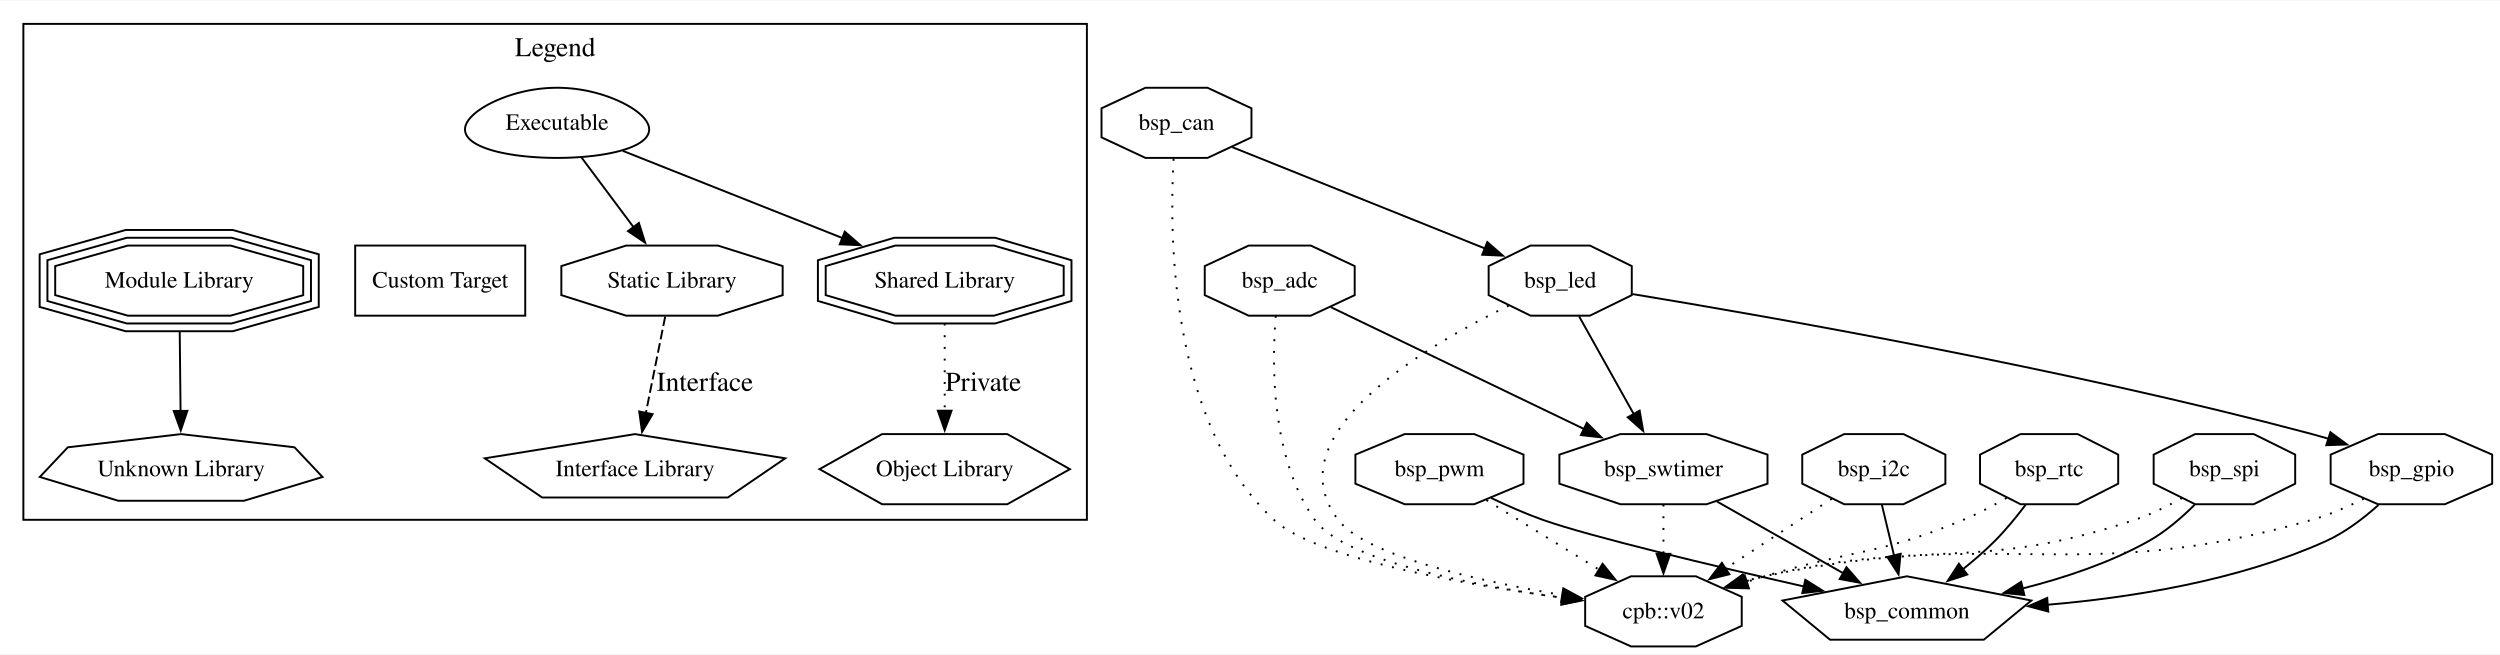
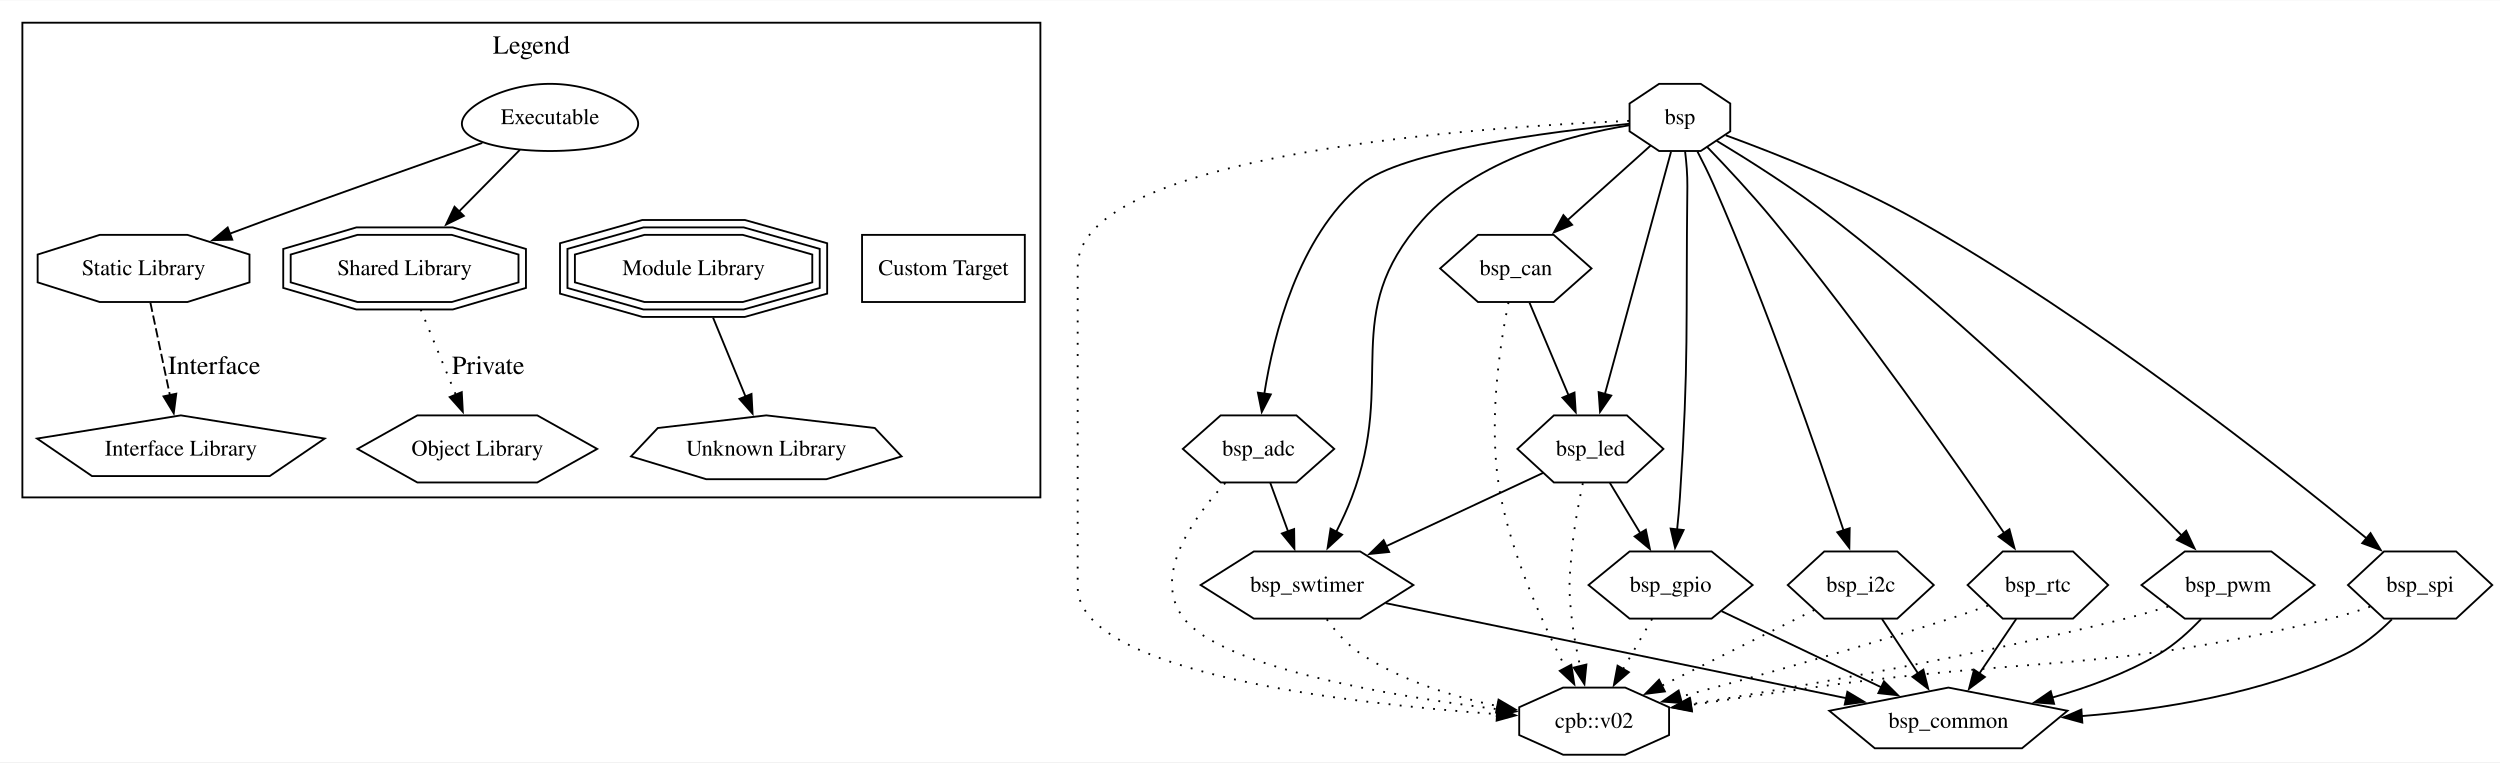
- <svg xmlns="http://www.w3.org/2000/svg" width="1283pt" height="336pt" viewBox="0.00 0.00 1283.48 335.60">
-   <g id="graph0" class="graph" transform="translate(4,331.6) scale(1)" data-name="bsp_lib">
-     <polygon fill="white" stroke="none" points="-4,4 -4,-331.6 1279.48,-331.6 1279.48,4 -4,4" style="" />
+ <svg xmlns="http://www.w3.org/2000/svg" width="1341pt" height="409pt" viewBox="0.00 0.00 1340.85 408.60">
+   <g id="graph0" class="graph" transform="translate(4,404.6) scale(1)" data-name="bsp_lib">
+     <polygon fill="white" stroke="none" points="-4,4 -4,-404.6 1336.85,-404.6 1336.85,4 -4,4" style="" />
    <g id="clust1" class="cluster" data-name="clusterLegend">
-       <polygon fill="none" stroke="black" points="8,-65 8,-319.6 554,-319.6 554,-65 8,-65" style="" />
-       <text text-anchor="middle" x="281" y="-303" font-family="Times,serif" font-size="14.00" style="">Legend</text>
+       <polygon fill="none" stroke="black" points="8,-138 8,-392.6 554,-392.6 554,-138 8,-138" style="" />
+       <text text-anchor="middle" x="281" y="-376" font-family="Times,serif" font-size="14.00" style="">Legend</text>
    </g>
    <g id="node1" class="node" pointer-events="visible" data-name="legendNode0">
-       <polygon fill="none" stroke="black" points="286.37,-250.85 289.27,-250.95 292.14,-251.1 294.96,-251.29 297.73,-251.54 300.44,-251.83 303.07,-252.16 305.62,-252.55 308.07,-252.98 310.42,-253.45 312.66,-253.96 314.78,-254.51 316.76,-255.11 318.62,-255.74 320.34,-256.41 321.91,-257.11 323.33,-257.84 324.61,-258.6 325.73,-259.39 326.7,-260.21 327.51,-261.05 328.17,-261.91 328.67,-262.79 329.02,-263.69 329.22,-264.6 329.28,-265.52 329.19,-266.45 328.96,-267.39 328.59,-268.33 328.1,-269.27 327.48,-270.21 326.75,-271.15 325.9,-272.08 324.94,-273 323.89,-273.91 322.74,-274.81 321.5,-275.69 320.19,-276.55 318.79,-277.39 317.33,-278.21 315.81,-279 314.23,-279.76 312.6,-280.49 310.93,-281.19 309.21,-281.86 307.46,-282.49 305.67,-283.09 303.86,-283.64 302.03,-284.15 300.17,-284.62 298.3,-285.05 296.41,-285.44 294.51,-285.77 292.6,-286.06 290.68,-286.31 288.76,-286.5 286.83,-286.65 284.9,-286.75 282.97,-286.8 281.03,-286.8 279.1,-286.75 277.17,-286.65 275.24,-286.5 273.32,-286.31 271.4,-286.06 269.49,-285.77 267.59,-285.44 265.7,-285.05 263.83,-284.62 261.97,-284.15 260.14,-283.64 258.33,-283.09 256.54,-282.49 254.79,-281.86 253.07,-281.19 251.4,-280.49 249.77,-279.76 248.19,-279 246.67,-278.21 245.21,-277.39 243.81,-276.55 242.5,-275.69 241.26,-274.81 240.11,-273.91 239.06,-273 238.1,-272.08 237.25,-271.15 236.52,-270.21 235.9,-269.27 235.41,-268.33 235.04,-267.39 234.81,-266.45 234.72,-265.52 234.78,-264.6 234.98,-263.69 235.33,-262.79 235.83,-261.91 236.49,-261.05 237.3,-260.21 238.27,-259.39 239.39,-258.6 240.67,-257.84 242.09,-257.11 243.66,-256.41 245.38,-255.74 247.24,-255.11 249.22,-254.51 251.34,-253.96 253.58,-253.45 255.93,-252.98 258.38,-252.55 260.93,-252.16 263.56,-251.83 266.27,-251.54 269.04,-251.29 271.86,-251.1 274.73,-250.95 277.63,-250.85 280.54,-250.8 283.46,-250.8 286.37,-250.85" style="" />
-       <text text-anchor="middle" x="282" y="-265.2" font-family="Times,serif" font-size="12.00" style="">Executable</text>
+       <polygon fill="none" stroke="black" points="295.37,-323.85 298.27,-323.95 301.14,-324.1 303.96,-324.29 306.73,-324.54 309.44,-324.83 312.07,-325.16 314.62,-325.55 317.07,-325.98 319.42,-326.45 321.66,-326.96 323.78,-327.51 325.76,-328.11 327.62,-328.74 329.34,-329.41 330.91,-330.11 332.33,-330.84 333.61,-331.6 334.73,-332.39 335.7,-333.21 336.51,-334.05 337.17,-334.91 337.67,-335.79 338.02,-336.69 338.22,-337.6 338.28,-338.52 338.19,-339.45 337.96,-340.39 337.59,-341.33 337.1,-342.27 336.48,-343.21 335.75,-344.15 334.9,-345.08 333.94,-346 332.89,-346.91 331.74,-347.81 330.5,-348.69 329.19,-349.55 327.79,-350.39 326.33,-351.21 324.81,-352 323.23,-352.76 321.6,-353.49 319.93,-354.19 318.21,-354.86 316.46,-355.49 314.67,-356.09 312.86,-356.64 311.03,-357.15 309.17,-357.62 307.3,-358.05 305.41,-358.44 303.51,-358.77 301.6,-359.06 299.68,-359.31 297.76,-359.5 295.83,-359.65 293.9,-359.75 291.97,-359.8 290.03,-359.8 288.1,-359.75 286.17,-359.65 284.24,-359.5 282.32,-359.31 280.4,-359.06 278.49,-358.77 276.59,-358.44 274.7,-358.05 272.83,-357.62 270.97,-357.15 269.14,-356.64 267.33,-356.09 265.54,-355.49 263.79,-354.86 262.07,-354.19 260.4,-353.49 258.77,-352.76 257.19,-352 255.67,-351.21 254.21,-350.39 252.81,-349.55 251.5,-348.69 250.26,-347.81 249.11,-346.91 248.06,-346 247.1,-345.08 246.25,-344.15 245.52,-343.21 244.9,-342.27 244.41,-341.33 244.04,-340.39 243.81,-339.45 243.72,-338.52 243.78,-337.6 243.98,-336.69 244.33,-335.79 244.83,-334.91 245.49,-334.05 246.3,-333.21 247.27,-332.39 248.39,-331.6 249.67,-330.84 251.09,-330.11 252.66,-329.41 254.38,-328.74 256.24,-328.11 258.22,-327.51 260.34,-326.96 262.58,-326.45 264.93,-325.98 267.38,-325.55 269.93,-325.16 272.56,-324.83 275.27,-324.54 278.04,-324.29 280.86,-324.1 283.73,-323.95 286.63,-323.85 289.54,-323.8 292.46,-323.8 295.37,-323.85" style="" />
+       <text text-anchor="middle" x="291" y="-338.2" font-family="Times,serif" font-size="12.00" style="">Executable</text>
    </g>
    <g id="node2" class="node" pointer-events="visible" data-name="legendNode1">
-       <polygon fill="none" stroke="black" points="397.81,-180.34 397.81,-195.26 364.53,-205.8 317.47,-205.8 284.19,-195.26 284.19,-180.34 317.47,-169.8 364.53,-169.8 397.81,-180.34" style="" />
-       <text text-anchor="middle" x="341" y="-184.2" font-family="Times,serif" font-size="12.00" style="">Static Library</text>
+       <polygon fill="none" stroke="black" points="129.81,-253.34 129.81,-268.26 96.53,-278.8 49.47,-278.8 16.19,-268.26 16.19,-253.34 49.47,-242.8 96.53,-242.8 129.81,-253.34" style="" />
+       <text text-anchor="middle" x="73" y="-257.2" font-family="Times,serif" font-size="12.00" style="">Static Library</text>
    </g>
    <g id="edge1" class="edge" data-name="legendNode0-&gt;legendNode1">
-       <path fill="none" stroke="black" d="M294.51,-251.05C302.31,-240.61 312.5,-226.96 321.35,-215.1" style="" />
-       <polygon fill="black" stroke="black" points="324.01,-217.4 327.19,-207.29 318.4,-213.21 324.01,-217.4" style="" />
+       <path fill="none" stroke="black" d="M254.68,-328.14C223.84,-317.32 178.44,-301.27 139,-286.8 132.51,-284.42 125.67,-281.87 118.96,-279.35" style="" />
+       <polygon fill="black" stroke="black" points="120.58,-276.22 109.99,-275.96 118.11,-282.77 120.58,-276.22" style="" />
    </g>
    <g id="node3" class="node" pointer-events="visible" data-name="legendNode2">
-       <polygon fill="none" stroke="black" points="542.09,-180.34 542.09,-195.26 506.3,-205.8 455.7,-205.8 419.91,-195.26 419.91,-180.34 455.7,-169.8 506.3,-169.8 542.09,-180.34" style="" />
-       <polygon fill="none" stroke="black" points="546.09,-177.35 546.09,-198.25 506.88,-209.8 455.12,-209.8 415.91,-198.25 415.91,-177.35 455.12,-165.8 506.88,-165.8 546.09,-177.35" style="" />
-       <text text-anchor="middle" x="481" y="-184.2" font-family="Times,serif" font-size="12.00" style="">Shared Library</text>
+       <polygon fill="none" stroke="black" points="274.09,-253.34 274.09,-268.26 238.3,-278.8 187.7,-278.8 151.91,-268.26 151.91,-253.34 187.7,-242.8 238.3,-242.8 274.09,-253.34" style="" />
+       <polygon fill="none" stroke="black" points="278.09,-250.35 278.09,-271.25 238.88,-282.8 187.12,-282.8 147.91,-271.25 147.91,-250.35 187.12,-238.8 238.88,-238.8 278.09,-250.35" style="" />
+       <text text-anchor="middle" x="213" y="-257.2" font-family="Times,serif" font-size="12.00" style="">Shared Library</text>
    </g>
    <g id="edge2" class="edge" data-name="legendNode0-&gt;legendNode2">
-       <path fill="none" stroke="black" d="M315.76,-254.4C346.74,-242.1 393.12,-223.69 428.87,-209.5" style="" />
-       <polygon fill="black" stroke="black" points="429.7,-212.93 437.71,-205.99 427.12,-206.42 429.7,-212.93" style="" />
+       <path fill="none" stroke="black" d="M274.84,-324.43C265.36,-314.83 253.1,-302.41 242,-291.17" style="" />
+       <polygon fill="black" stroke="black" points="244.76,-288.98 235.24,-284.33 239.78,-293.9 244.76,-288.98" style="" />
    </g>
    <g id="node4" class="node" pointer-events="visible" data-name="legendNode3">
-       <polygon fill="none" stroke="black" points="151.66,-180.34 151.66,-195.26 114.37,-205.8 61.63,-205.8 24.34,-195.26 24.34,-180.34 61.63,-169.8 114.37,-169.8 151.66,-180.34" style="" />
-       <polygon fill="none" stroke="black" points="155.65,-177.32 155.65,-198.28 114.92,-209.8 61.08,-209.8 20.35,-198.28 20.35,-177.32 61.08,-165.8 114.92,-165.8 155.65,-177.32" style="" />
-       <polygon fill="none" stroke="black" points="159.64,-174.29 159.64,-201.31 115.47,-213.8 60.53,-213.8 16.36,-201.31 16.36,-174.29 60.53,-161.8 115.47,-161.8 159.64,-174.29" style="" />
-       <text text-anchor="middle" x="88" y="-184.2" font-family="Times,serif" font-size="12.00" style="">Module Library</text>
+       <polygon fill="none" stroke="black" points="431.66,-253.34 431.66,-268.26 394.37,-278.8 341.63,-278.8 304.34,-268.26 304.34,-253.34 341.63,-242.8 394.37,-242.8 431.66,-253.34" style="" />
+       <polygon fill="none" stroke="black" points="435.65,-250.32 435.65,-271.28 394.92,-282.8 341.08,-282.8 300.35,-271.28 300.35,-250.32 341.08,-238.8 394.92,-238.8 435.65,-250.32" style="" />
+       <polygon fill="none" stroke="black" points="439.64,-247.29 439.64,-274.31 395.47,-286.8 340.53,-286.8 296.36,-274.31 296.36,-247.29 340.53,-234.8 395.47,-234.8 439.64,-247.29" style="" />
+       <text text-anchor="middle" x="368" y="-257.2" font-family="Times,serif" font-size="12.00" style="">Module Library</text>
    </g>
    <g id="node8" class="node" pointer-events="visible" data-name="legendNode7">
-       <polygon fill="none" stroke="black" points="265.65,-205.8 178.35,-205.8 178.35,-169.8 265.65,-169.8 265.65,-205.8" style="" />
-       <text text-anchor="middle" x="222" y="-184.2" font-family="Times,serif" font-size="12.00" style="">Custom Target</text>
+       <polygon fill="none" stroke="black" points="545.65,-278.8 458.35,-278.8 458.35,-242.8 545.65,-242.8 545.65,-278.8" style="" />
+       <text text-anchor="middle" x="502" y="-257.2" font-family="Times,serif" font-size="12.00" style="">Custom Target</text>
    </g>
    <g id="node5" class="node" pointer-events="visible" data-name="legendNode4">
-       <polygon fill="none" stroke="black" points="399.12,-96.56 322,-109 244.88,-96.56 274.34,-76.44 369.66,-76.44 399.12,-96.56" style="" />
-       <text text-anchor="middle" x="322" y="-87.4" font-family="Times,serif" font-size="12.00" style="">Interface Library</text>
+       <polygon fill="none" stroke="black" points="170.12,-169.56 93,-182 15.88,-169.56 45.34,-149.44 140.66,-149.44 170.12,-169.56" style="" />
+       <text text-anchor="middle" x="93" y="-160.4" font-family="Times,serif" font-size="12.00" style="">Interface Library</text>
    </g>
    <g id="edge4" class="edge" data-name="legendNode1-&gt;legendNode4">
-       <path fill="none" stroke="black" stroke-dasharray="5,2" d="M337.52,-169.41C334.72,-155.48 330.75,-135.66 327.52,-119.57" style="" />
-       <polygon fill="black" stroke="black" points="331.03,-119.24 325.63,-110.13 324.17,-120.62 331.03,-119.24" style="" />
-       <text text-anchor="middle" x="357.87" y="-131.2" font-family="Times,serif" font-size="14.00" style="">Interface</text>
+       <path fill="none" stroke="black" stroke-dasharray="5,2" d="M76.67,-242.41C79.61,-228.48 83.79,-208.66 87.18,-192.57" style="" />
+       <polygon fill="black" stroke="black" points="90.54,-193.63 89.18,-183.12 83.69,-192.18 90.54,-193.63" style="" />
+       <text text-anchor="middle" x="110.87" y="-204.2" font-family="Times,serif" font-size="14.00" style="">Interface</text>
    </g>
    <g id="node6" class="node" pointer-events="visible" data-name="legendNode5">
-       <polygon fill="none" stroke="black" points="545.28,-91 513.14,-109 448.86,-109 416.72,-91 448.86,-73 513.14,-73 545.28,-91" style="" />
-       <text text-anchor="middle" x="481" y="-87.4" font-family="Times,serif" font-size="12.00" style="">Object Library</text>
+       <polygon fill="none" stroke="black" points="316.28,-164 284.14,-182 219.86,-182 187.72,-164 219.86,-146 284.14,-146 316.28,-164" style="" />
+       <text text-anchor="middle" x="252" y="-160.4" font-family="Times,serif" font-size="12.00" style="">Object Library</text>
    </g>
    <g id="edge5" class="edge" data-name="legendNode2-&gt;legendNode5">
-       <path fill="none" stroke="black" stroke-dasharray="1,5" d="M481,-165.76C481,-152.55 481,-135.33 481,-120.86" style="" />
-       <polygon fill="black" stroke="black" points="484.5,-121 481,-111 477.5,-121 484.5,-121" style="" />
-       <text text-anchor="middle" x="500.83" y="-131.2" font-family="Times,serif" font-size="14.00" style="">Private</text>
+       <path fill="none" stroke="black" stroke-dasharray="1,5" d="M221.66,-238.76C227.2,-225.29 234.46,-207.64 240.48,-192.99" style="" />
+       <polygon fill="black" stroke="black" points="243.66,-194.47 244.23,-183.89 237.19,-191.8 243.66,-194.47" style="" />
+       <text text-anchor="middle" x="257.83" y="-204.2" font-family="Times,serif" font-size="14.00" style="">Private</text>
    </g>
    <g id="node7" class="node" pointer-events="visible" data-name="legendNode6">
-       <polygon fill="none" stroke="black" points="161.56,-86.99 147.19,-102.22 89,-109 30.81,-102.22 16.44,-86.99 56.71,-74.78 121.29,-74.78 161.56,-86.99" style="" />
-       <text text-anchor="middle" x="89" y="-87.4" font-family="Times,serif" font-size="12.00" style="">Unknown Library</text>
+       <polygon fill="none" stroke="black" points="479.56,-159.99 465.19,-175.22 407,-182 348.81,-175.22 334.44,-159.99 374.71,-147.78 439.29,-147.78 479.56,-159.99" style="" />
+       <text text-anchor="middle" x="407" y="-160.4" font-family="Times,serif" font-size="12.00" style="">Unknown Library</text>
    </g>
    <g id="edge6" class="edge" data-name="legendNode3-&gt;legendNode6">
-       <path fill="none" stroke="black" d="M88.27,-161.4C88.4,-148.8 88.56,-133.54 88.7,-120.54" style="" />
-       <polygon fill="black" stroke="black" points="92.19,-120.93 88.8,-110.89 85.2,-120.85 92.19,-120.93" style="" />
+       <path fill="none" stroke="black" d="M378.45,-234.4C383.85,-221.28 390.43,-205.29 395.91,-191.96" style="" />
+       <polygon fill="black" stroke="black" points="399.06,-193.49 399.63,-182.91 392.59,-190.83 399.06,-193.49" style="" />
    </g>
    <g id="node9" class="node" pointer-events="visible" data-name="node0">
-       <polygon fill="none" stroke="black" points="691.49,-180.34 691.49,-195.26 668.94,-205.8 637.06,-205.8 614.51,-195.26 614.51,-180.34 637.06,-169.8 668.94,-169.8 691.49,-180.34" style="" />
-       <text text-anchor="middle" x="653" y="-184.2" font-family="Times,serif" font-size="12.00" style="">bsp_adc</text>
+       <polygon fill="none" stroke="black" points="924,-334.34 924,-349.26 908.18,-359.8 885.82,-359.8 870,-349.26 870,-334.34 885.82,-323.8 908.18,-323.8 924,-334.34" style="" />
+       <text text-anchor="middle" x="897" y="-338.2" font-family="Times,serif" font-size="12.00" style="">bsp</text>
    </g>
    <g id="node10" class="node" pointer-events="visible" data-name="node1">
-       <polygon fill="none" stroke="black" points="903.42,-83.54 903.42,-98.46 872.13,-109 827.87,-109 796.58,-98.46 796.58,-83.54 827.87,-73 872.13,-73 903.42,-83.54" style="" />
-       <text text-anchor="middle" x="850" y="-87.4" font-family="Times,serif" font-size="12.00" style="">bsp_swtimer</text>
-     </g>
-     <g id="edge10" class="edge" data-name="node0-&gt;node1">
-       <path fill="none" stroke="black" d="M679.16,-174.21C712.5,-158.17 770.48,-130.27 809.54,-111.47" style="" />
-       <polygon fill="black" stroke="black" points="810.67,-114.81 818.16,-107.32 807.63,-108.5 810.67,-114.81" style="" />
+       <polygon fill="none" stroke="black" points="711.6,-164 691.3,-182 650.7,-182 630.4,-164 650.7,-146 691.3,-146 711.6,-164" style="" />
+       <text text-anchor="middle" x="671" y="-160.4" font-family="Times,serif" font-size="12.00" style="">bsp_adc</text>
+     </g>
+     <g id="edge12" class="edge" data-name="node0-&gt;node1">
+       <path fill="none" stroke="black" d="M869.78,-338.38C827.19,-334.1 747.44,-323.86 726,-305.8 692.37,-277.46 679.2,-225.88 674.11,-193.64" style="" />
+       <polygon fill="black" stroke="black" points="677.59,-193.24 672.74,-183.82 670.66,-194.2 677.59,-193.24" style="" />
+     </g>
+     <g id="node11" class="node" pointer-events="visible" data-name="node2">
+       <polygon fill="none" stroke="black" points="754.06,-91 725.53,-109 668.47,-109 639.94,-91 668.47,-73 725.53,-73 754.06,-91" style="" />
+       <text text-anchor="middle" x="697" y="-87.4" font-family="Times,serif" font-size="12.00" style="">bsp_swtimer</text>
+     </g>
+     <g id="edge35" class="edge" data-name="node0-&gt;node2">
+       <path fill="none" stroke="black" d="M869.72,-337.57C838.41,-332.4 787.71,-319.28 759,-286.8 713.79,-235.66 745.39,-201.75 721,-138 718.67,-131.9 715.73,-125.57 712.72,-119.62" style="" />
+       <polygon fill="black" stroke="black" points="715.82,-118 708.04,-110.81 709.64,-121.28 715.82,-118" style="" />
+     </g>
+     <g id="node13" class="node" pointer-events="visible" data-name="node4">
+       <polygon fill="none" stroke="black" points="891.19,-10.54 891.19,-25.46 867.65,-36 834.35,-36 810.81,-25.46 810.81,-10.54 834.35,0 867.65,0 891.19,-10.54" style="" />
+       <text text-anchor="middle" x="851" y="-14.4" font-family="Times,serif" font-size="12.00" style="">cpb::v02</text>
+     </g>
+     <g id="edge36" class="edge" data-name="node0-&gt;node4">
+       <path fill="none" stroke="black" stroke-dasharray="1,5" d="M869.74,-339.95C791.87,-336.78 574,-322.49 574,-261.8 574,-261.8 574,-261.8 574,-90 574,-44.04 718.88,-27.42 799.09,-21.74" style="" />
+       <polygon fill="black" stroke="black" points="799.17,-25.25 808.92,-21.09 798.7,-18.26 799.17,-25.25" style="" />
+     </g>
+     <g id="node14" class="node" pointer-events="visible" data-name="node5">
+       <polygon fill="none" stroke="black" points="849.6,-260.8 829.3,-278.8 788.7,-278.8 768.4,-260.8 788.7,-242.8 829.3,-242.8 849.6,-260.8" style="" />
+       <text text-anchor="middle" x="809" y="-257.2" font-family="Times,serif" font-size="12.00" style="">bsp_can</text>
+     </g>
+     <g id="edge20" class="edge" data-name="node0-&gt;node5">
+       <path fill="none" stroke="black" d="M881.27,-326.68C868.87,-315.55 851.28,-299.75 836.56,-286.54" style="" />
+       <polygon fill="black" stroke="black" points="839.19,-284.2 829.41,-280.12 834.51,-289.41 839.19,-284.2" style="" />
+     </g>
+     <g id="node15" class="node" pointer-events="visible" data-name="node6">
+       <polygon fill="none" stroke="black" points="888.16,-164 868.58,-182 829.42,-182 809.84,-164 829.42,-146 868.58,-146 888.16,-164" style="" />
+       <text text-anchor="middle" x="849" y="-160.4" font-family="Times,serif" font-size="12.00" style="">bsp_led</text>
+     </g>
+     <g id="edge25" class="edge" data-name="node0-&gt;node6">
+       <path fill="none" stroke="black" d="M892.22,-323.3C883.92,-292.89 866.76,-230.05 856.74,-193.35" style="" />
+       <polygon fill="black" stroke="black" points="860.17,-192.61 854.16,-183.89 853.41,-194.46 860.17,-192.61" style="" />
+     </g>
+     <g id="node16" class="node" pointer-events="visible" data-name="node7">
+       <polygon fill="none" stroke="black" points="936.01,-91 914,-109 870,-109 847.99,-91 870,-73 914,-73 936.01,-91" style="" />
+       <text text-anchor="middle" x="892" y="-87.4" font-family="Times,serif" font-size="12.00" style="">bsp_gpio</text>
+     </g>
+     <g id="edge21" class="edge" data-name="node0-&gt;node7">
+       <path fill="none" stroke="black" d="M899.77,-323.63C900.51,-317.68 901.07,-310.96 901,-304.8 900.11,-230.65 901.9,-211.99 897,-138 896.63,-132.38 896.09,-126.4 895.49,-120.66" style="" />
+       <polygon fill="black" stroke="black" points="899,-120.5 894.41,-110.95 892.04,-121.27 899,-120.5" style="" />
+     </g>
+     <g id="node17" class="node" pointer-events="visible" data-name="node8">
+       <polygon fill="none" stroke="black" points="1033.16,-91 1013.58,-109 974.42,-109 954.84,-91 974.42,-73 1013.58,-73 1033.16,-91" style="" />
+       <text text-anchor="middle" x="994" y="-87.4" font-family="Times,serif" font-size="12.00" style="">bsp_i2c</text>
+     </g>
+     <g id="edge24" class="edge" data-name="node0-&gt;node8">
+       <path fill="none" stroke="black" d="M906.39,-323.55C909.3,-317.96 912.41,-311.68 915,-305.8 943.63,-240.72 970.99,-161.67 984.76,-120.32" style="" />
+       <polygon fill="black" stroke="black" points="988.06,-121.49 987.87,-110.9 981.41,-119.3 988.06,-121.49" style="" />
+     </g>
+     <g id="node18" class="node" pointer-events="visible" data-name="node9">
+       <polygon fill="none" stroke="black" points="1237.44,-91 1214.22,-109 1167.78,-109 1144.56,-91 1167.78,-73 1214.22,-73 1237.44,-91" style="" />
+       <text text-anchor="middle" x="1191" y="-87.4" font-family="Times,serif" font-size="12.00" style="">bsp_pwm</text>
+     </g>
+     <g id="edge28" class="edge" data-name="node0-&gt;node9">
+       <path fill="none" stroke="black" d="M916.75,-329.25C933.98,-318.87 959.38,-302.84 980,-286.8 1051.52,-231.16 1127.84,-156.33 1166.1,-117.61" style="" />
+       <polygon fill="black" stroke="black" points="1168.53,-120.13 1173.05,-110.55 1163.54,-115.22 1168.53,-120.13" style="" />
+     </g>
+     <g id="node19" class="node" pointer-events="visible" data-name="node10">
+       <polygon fill="none" stroke="black" points="1126.71,-91 1107.85,-109 1070.15,-109 1051.29,-91 1070.15,-73 1107.85,-73 1126.71,-91" style="" />
+       <text text-anchor="middle" x="1089" y="-87.4" font-family="Times,serif" font-size="12.00" style="">bsp_rtc</text>
+     </g>
+     <g id="edge31" class="edge" data-name="node0-&gt;node10">
+       <path fill="none" stroke="black" d="M911.49,-326.09C921.75,-315.47 935.64,-300.61 947,-286.8 994.47,-229.1 1044.8,-157.13 1070.91,-118.86" style="" />
+       <polygon fill="black" stroke="black" points="1073.73,-120.93 1076.46,-110.69 1067.94,-117 1073.73,-120.93" style="" />
+     </g>
+     <g id="node20" class="node" pointer-events="visible" data-name="node11">
+       <polygon fill="none" stroke="black" points="1332.7,-91 1313.35,-109 1274.65,-109 1255.3,-91 1274.65,-73 1313.35,-73 1332.7,-91" style="" />
+       <text text-anchor="middle" x="1294" y="-87.4" font-family="Times,serif" font-size="12.00" style="">bsp_spi</text>
+     </g>
+     <g id="edge34" class="edge" data-name="node0-&gt;node11">
+       <path fill="none" stroke="black" d="M921.64,-332.19C947.8,-322.63 989.98,-305.98 1024,-286.8 1117.46,-234.09 1217.34,-155.4 1265.19,-116.12" style="" />
+       <polygon fill="black" stroke="black" points="1267.4,-118.84 1272.89,-109.77 1262.95,-113.44 1267.4,-118.84" style="" />
+     </g>
+     <g id="edge10" class="edge" data-name="node1-&gt;node2">
+       <path fill="none" stroke="black" d="M677.29,-145.81C680.17,-137.96 683.64,-128.47 686.87,-119.66" style="" />
+       <polygon fill="black" stroke="black" points="690.09,-121.04 690.24,-110.45 683.52,-118.64 690.09,-121.04" style="" />
+     </g>
+     <g id="edge11" class="edge" data-name="node1-&gt;node4">
+       <path fill="none" stroke="black" stroke-dasharray="1,5" d="M653.15,-145.73C635.5,-126.55 613.48,-95.33 631,-73 651.53,-46.82 741.05,-31.65 799.38,-24.38" style="" />
+       <polygon fill="black" stroke="black" points="799.58,-27.88 809.09,-23.21 798.75,-20.93 799.58,-27.88" style="" />
    </g>
    <g id="node12" class="node" pointer-events="visible" data-name="node3">
-       <polygon fill="none" stroke="black" points="890.19,-10.54 890.19,-25.46 866.65,-36 833.35,-36 809.81,-25.46 809.81,-10.54 833.35,0 866.65,0 890.19,-10.54" style="" />
-       <text text-anchor="middle" x="850" y="-14.4" font-family="Times,serif" font-size="12.00" style="">cpb::v02</text>
-     </g>
-     <g id="edge11" class="edge" data-name="node0-&gt;node3">
-       <path fill="none" stroke="black" stroke-dasharray="1,5" d="M650.96,-169.69C648.88,-144.37 648.6,-96.54 671,-65 685.72,-44.28 750.78,-31.58 798.23,-24.92" style="" />
-       <polygon fill="black" stroke="black" points="798.63,-28.4 808.07,-23.6 797.7,-21.46 798.63,-28.4" style="" />
-     </g>
-     <g id="node11" class="node" pointer-events="visible" data-name="node2">
-       <polygon fill="none" stroke="black" points="1038.87,-23.56 975,-36 911.13,-23.56 935.53,-3.44 1014.47,-3.44 1038.87,-23.56" style="" />
-       <text text-anchor="middle" x="975" y="-14.4" font-family="Times,serif" font-size="12.00" style="">bsp_common</text>
-     </g>
-     <g id="edge8" class="edge" data-name="node1-&gt;node2">
-       <path fill="none" stroke="black" d="M877.43,-74.42C896.53,-63.57 922.08,-49.06 942.24,-37.61" style="" />
-       <polygon fill="black" stroke="black" points="943.95,-40.66 950.92,-32.68 940.49,-34.58 943.95,-40.66" style="" />
-     </g>
-     <g id="edge9" class="edge" data-name="node1-&gt;node3">
-       <path fill="none" stroke="black" stroke-dasharray="1,5" d="M850,-72.81C850,-65.23 850,-56.1 850,-47.54" style="" />
-       <polygon fill="black" stroke="black" points="853.5,-47.54 850,-37.54 846.5,-47.54 853.5,-47.54" style="" />
-     </g>
-     <g id="node13" class="node" pointer-events="visible" data-name="node4">
-       <polygon fill="none" stroke="black" points="638.49,-261.34 638.49,-276.26 615.94,-286.8 584.06,-286.8 561.51,-276.26 561.51,-261.34 584.06,-250.8 615.94,-250.8 638.49,-261.34" style="" />
-       <text text-anchor="middle" x="600" y="-265.2" font-family="Times,serif" font-size="12.00" style="">bsp_can</text>
-     </g>
-     <g id="edge18" class="edge" data-name="node4-&gt;node3">
-       <path fill="none" stroke="black" stroke-dasharray="1,5" d="M598.51,-250.31C596.22,-210.84 596.69,-114.44 650,-65 671.25,-45.29 746.27,-32.05 798.13,-25.02" style="" />
-       <polygon fill="black" stroke="black" points="798.51,-28.5 807.97,-23.73 797.6,-21.56 798.51,-28.5" style="" />
-     </g>
-     <g id="node14" class="node" pointer-events="visible" data-name="node5">
-       <polygon fill="none" stroke="black" points="833.74,-180.34 833.74,-195.26 812.22,-205.8 781.78,-205.8 760.26,-195.26 760.26,-180.34 781.78,-169.8 812.22,-169.8 833.74,-180.34" style="" />
-       <text text-anchor="middle" x="797" y="-184.2" font-family="Times,serif" font-size="12.00" style="">bsp_led</text>
-     </g>
-     <g id="edge17" class="edge" data-name="node4-&gt;node5">
-       <path fill="none" stroke="black" d="M628.65,-256.31C662.83,-242.6 720.15,-219.62 758.27,-204.33" style="" />
-       <polygon fill="black" stroke="black" points="759.57,-207.58 767.55,-200.61 756.97,-201.08 759.57,-207.58" style="" />
-     </g>
-     <g id="edge15" class="edge" data-name="node5-&gt;node1">
-       <path fill="none" stroke="black" d="M806.72,-169.41C814.57,-155.38 825.74,-135.39 834.77,-119.24" style="" />
-       <polygon fill="black" stroke="black" points="837.78,-121.04 839.6,-110.6 831.67,-117.62 837.78,-121.04" style="" />
-     </g>
-     <g id="edge16" class="edge" data-name="node5-&gt;node3">
-       <path fill="none" stroke="black" stroke-dasharray="1,5" d="M770.5,-174.92C727.36,-153.94 649.92,-108.43 683,-65 697.01,-46.61 754.44,-33.72 798.07,-26.35" style="" />
-       <polygon fill="black" stroke="black" points="798.59,-29.81 807.9,-24.75 797.47,-22.9 798.59,-29.81" style="" />
-     </g>
-     <g id="node15" class="node" pointer-events="visible" data-name="node6">
-       <polygon fill="none" stroke="black" points="1275.46,-83.54 1275.46,-98.46 1251.18,-109 1216.82,-109 1192.54,-98.46 1192.54,-83.54 1216.82,-73 1251.18,-73 1275.46,-83.54" style="" />
-       <text text-anchor="middle" x="1234" y="-87.4" font-family="Times,serif" font-size="12.00" style="">bsp_gpio</text>
-     </g>
-     <g id="edge14" class="edge" data-name="node5-&gt;node6">
-       <path fill="none" stroke="black" d="M834.07,-180.89C903.26,-169.51 1056.5,-142.7 1183,-109 1185.76,-108.26 1188.59,-107.46 1191.44,-106.62" style="" />
-       <polygon fill="black" stroke="black" points="1192.4,-109.98 1200.91,-103.67 1190.32,-103.3 1192.4,-109.98" style="" />
-     </g>
-     <g id="edge12" class="edge" data-name="node6-&gt;node2">
-       <path fill="none" stroke="black" d="M1217.05,-72.58C1209.41,-65.74 1199.9,-58.46 1190,-54 1145.06,-33.74 1090.14,-25.04 1047.06,-21.38" style="" />
-       <polygon fill="black" stroke="black" points="1047.56,-17.9 1037.32,-20.63 1047.02,-24.88 1047.56,-17.9" style="" />
-     </g>
-     <g id="edge13" class="edge" data-name="node6-&gt;node3">
-       <path fill="none" stroke="black" stroke-dasharray="1,5" d="M1209.54,-75.84C1201.35,-71.69 1192,-67.58 1183,-65 1062.31,-30.39 1024.81,-62.1 902,-36 898.47,-35.25 894.84,-34.35 891.22,-33.36" style="" />
-       <polygon fill="black" stroke="black" points="892.53,-30.09 881.95,-30.6 890.54,-36.8 892.53,-30.09" style="" />
-     </g>
-     <g id="node16" class="node" pointer-events="visible" data-name="node7">
-       <polygon fill="none" stroke="black" points="994.74,-83.54 994.74,-98.46 973.22,-109 942.78,-109 921.26,-98.46 921.26,-83.54 942.78,-73 973.22,-73 994.74,-83.54" style="" />
-       <text text-anchor="middle" x="958" y="-87.4" font-family="Times,serif" font-size="12.00" style="">bsp_i2c</text>
-     </g>
-     <g id="edge19" class="edge" data-name="node7-&gt;node2">
-       <path fill="none" stroke="black" d="M962.12,-72.81C964,-64.94 966.28,-55.41 968.4,-46.57" style="" />
-       <polygon fill="black" stroke="black" points="971.76,-47.55 970.69,-37.01 964.95,-45.92 971.76,-47.55" style="" />
-     </g>
-     <g id="edge20" class="edge" data-name="node7-&gt;node3">
-       <path fill="none" stroke="black" stroke-dasharray="1,5" d="M936.4,-75.8C920.72,-65.49 899.24,-51.37 881.63,-39.79" style="" />
-       <polygon fill="black" stroke="black" points="883.84,-37.06 873.57,-34.49 880,-42.91 883.84,-37.06" style="" />
-     </g>
-     <g id="node17" class="node" pointer-events="visible" data-name="node8">
-       <polygon fill="none" stroke="black" points="778.15,-83.54 778.15,-98.46 752.87,-109 717.13,-109 691.85,-98.46 691.85,-83.54 717.13,-73 752.87,-73 778.15,-83.54" style="" />
-       <text text-anchor="middle" x="735" y="-87.4" font-family="Times,serif" font-size="12.00" style="">bsp_pwm</text>
-     </g>
-     <g id="edge21" class="edge" data-name="node8-&gt;node2">
-       <path fill="none" stroke="black" d="M761.52,-76.22C769.85,-72.24 779.18,-68.13 788,-65 812.45,-56.32 875.99,-41.26 922.23,-30.74" style="" />
-       <polygon fill="black" stroke="black" points="922.83,-34.2 931.81,-28.57 921.28,-27.37 922.83,-34.2" style="" />
+       <polygon fill="none" stroke="black" points="1104.87,-23.56 1041,-36 977.13,-23.56 1001.53,-3.44 1080.47,-3.44 1104.87,-23.56" style="" />
+       <text text-anchor="middle" x="1041" y="-14.4" font-family="Times,serif" font-size="12.00" style="">bsp_common</text>
+     </g>
+     <g id="edge8" class="edge" data-name="node2-&gt;node3">
+       <path fill="none" stroke="black" d="M739.18,-81.29C801.38,-68.46 917.74,-44.44 986.38,-30.27" style="" />
+       <polygon fill="black" stroke="black" points="986.82,-33.76 995.91,-28.31 985.41,-26.9 986.82,-33.76" style="" />
+     </g>
+     <g id="edge9" class="edge" data-name="node2-&gt;node4">
+       <path fill="none" stroke="black" stroke-dasharray="1,5" d="M707.61,-72.6C712.47,-65.92 718.76,-58.77 726,-54 747.75,-39.66 775.34,-31.14 799.06,-26.1" style="" />
+       <polygon fill="black" stroke="black" points="799.73,-29.53 808.87,-24.18 798.39,-22.66 799.73,-29.53" style="" />
+     </g>
+     <g id="edge19" class="edge" data-name="node5-&gt;node4">
+       <path fill="none" stroke="black" stroke-dasharray="1,5" d="M805.07,-242.67C800.25,-218.92 793.59,-174.77 801,-138 807.64,-105.04 823.67,-69.85 835.8,-46.35" style="" />
+       <polygon fill="black" stroke="black" points="838.76,-48.24 840.35,-37.77 832.58,-44.97 838.76,-48.24" style="" />
+     </g>
+     <g id="edge18" class="edge" data-name="node5-&gt;node6">
+       <path fill="none" stroke="black" d="M816.34,-242.41C822.2,-228.51 830.53,-208.77 837.31,-192.7" style="" />
+       <polygon fill="black" stroke="black" points="840.46,-194.25 841.12,-183.67 834.01,-191.52 840.46,-194.25" style="" />
+     </g>
+     <g id="edge16" class="edge" data-name="node6-&gt;node2">
+       <path fill="none" stroke="black" d="M823.56,-151.12C800.65,-140.42 766.54,-124.48 739.49,-111.85" style="" />
+       <polygon fill="black" stroke="black" points="741.05,-108.72 730.51,-107.65 738.09,-115.06 741.05,-108.72" style="" />
+     </g>
+     <g id="edge17" class="edge" data-name="node6-&gt;node4">
+       <path fill="none" stroke="black" stroke-dasharray="1,5" d="M844.94,-145.6C842.69,-135.08 840.13,-121.34 839,-109 837.54,-93.07 837.25,-88.9 839,-73 839.93,-64.56 841.64,-55.52 843.49,-47.29" style="" />
+       <polygon fill="black" stroke="black" points="846.84,-48.36 845.78,-37.82 840.03,-46.72 846.84,-48.36" style="" />
+     </g>
+     <g id="edge15" class="edge" data-name="node6-&gt;node7">
+       <path fill="none" stroke="black" d="M859.41,-145.81C864.32,-137.7 870.3,-127.84 875.78,-118.78" style="" />
+       <polygon fill="black" stroke="black" points="878.72,-120.69 880.9,-110.32 872.73,-117.06 878.72,-120.69" style="" />
+     </g>
+     <g id="edge13" class="edge" data-name="node7-&gt;node3">
+       <path fill="none" stroke="black" d="M919.33,-76.98C943.4,-65.51 978.63,-48.72 1005,-36.16" style="" />
+       <polygon fill="black" stroke="black" points="1006.45,-39.34 1013.97,-31.88 1003.44,-33.02 1006.45,-39.34" style="" />
+     </g>
+     <g id="edge14" class="edge" data-name="node7-&gt;node4">
+       <path fill="none" stroke="black" stroke-dasharray="1,5" d="M882.08,-72.81C877.39,-64.7 871.69,-54.84 866.46,-45.78" style="" />
+       <polygon fill="black" stroke="black" points="869.62,-44.25 861.59,-37.34 863.56,-47.75 869.62,-44.25" style="" />
    </g>
    <g id="edge22" class="edge" data-name="node8-&gt;node3">
-       <path fill="none" stroke="black" stroke-dasharray="1,5" d="M759.11,-75.12C775.89,-64.75 798.48,-50.81 816.94,-39.41" style="" />
-       <polygon fill="black" stroke="black" points="818.75,-42.41 825.42,-34.17 815.07,-36.45 818.75,-42.41" style="" />
-     </g>
-     <g id="node18" class="node" pointer-events="visible" data-name="node9">
-       <polygon fill="none" stroke="black" points="1083.47,-83.54 1083.47,-98.46 1062.69,-109 1033.31,-109 1012.53,-98.46 1012.53,-83.54 1033.31,-73 1062.69,-73 1083.47,-83.54" style="" />
-       <text text-anchor="middle" x="1048" y="-87.4" font-family="Times,serif" font-size="12.00" style="">bsp_rtc</text>
-     </g>
-     <g id="edge23" class="edge" data-name="node9-&gt;node2">
-       <path fill="none" stroke="black" d="M1035.99,-72.79C1031.32,-66.59 1025.71,-59.71 1020,-54 1014.95,-48.95 1009.17,-43.96 1003.47,-39.41" style="" />
-       <polygon fill="black" stroke="black" points="1005.96,-36.91 995.9,-33.58 1001.69,-42.45 1005.96,-36.91" style="" />
-     </g>
-     <g id="edge24" class="edge" data-name="node9-&gt;node3">
-       <path fill="none" stroke="black" stroke-dasharray="1,5" d="M1026.14,-76.21C1019.23,-72.23 1011.45,-68.12 1004,-65 960.53,-46.78 947.07,-49.77 902,-36 898.93,-35.06 895.77,-34.08 892.59,-33.07" style="" />
-       <polygon fill="black" stroke="black" points="893.87,-29.81 883.28,-30.09 891.73,-36.47 893.87,-29.81" style="" />
-     </g>
-     <g id="node19" class="node" pointer-events="visible" data-name="node10">
-       <polygon fill="none" stroke="black" points="1174.33,-83.54 1174.33,-98.46 1153.05,-109 1122.95,-109 1101.67,-98.46 1101.67,-83.54 1122.95,-73 1153.05,-73 1174.33,-83.54" style="" />
-       <text text-anchor="middle" x="1138" y="-87.4" font-family="Times,serif" font-size="12.00" style="">bsp_spi</text>
-     </g>
-     <g id="edge25" class="edge" data-name="node10-&gt;node2">
-       <path fill="none" stroke="black" d="M1122.67,-72.69C1115.98,-66.03 1107.68,-58.86 1099,-54 1079.23,-42.93 1055.69,-35.14 1034.46,-29.77" style="" />
-       <polygon fill="black" stroke="black" points="1035.28,-26.37 1024.74,-27.46 1033.66,-33.18 1035.28,-26.37" style="" />
-     </g>
-     <g id="edge26" class="edge" data-name="node10-&gt;node3">
-       <path fill="none" stroke="black" stroke-dasharray="1,5" d="M1116.25,-76.17C1108.81,-71.99 1100.27,-67.78 1092,-65 1011.04,-37.75 985.1,-55.78 902,-36 898.64,-35.2 895.19,-34.29 891.74,-33.3" style="" />
-       <polygon fill="black" stroke="black" points="892.87,-29.99 882.28,-30.44 890.84,-36.69 892.87,-29.99" style="" />
+       <path fill="none" stroke="black" d="M1005.38,-72.81C1011.18,-64.04 1018.35,-53.21 1024.73,-43.58" style="" />
+       <polygon fill="black" stroke="black" points="1027.57,-45.63 1030.17,-35.36 1021.73,-41.77 1027.57,-45.63" style="" />
+     </g>
+     <g id="edge23" class="edge" data-name="node8-&gt;node4">
+       <path fill="none" stroke="black" stroke-dasharray="1,5" d="M969.09,-77.63C946.44,-66.39 912.75,-49.66 887.15,-36.95" style="" />
+       <polygon fill="black" stroke="black" points="888.94,-33.93 878.43,-32.62 885.83,-40.2 888.94,-33.93" style="" />
+     </g>
+     <g id="edge26" class="edge" data-name="node9-&gt;node3">
+       <path fill="none" stroke="black" d="M1176.54,-72.77C1170.21,-66.12 1162.32,-58.94 1154,-54 1136.51,-43.61 1115.64,-36.02 1096.61,-30.62" style="" />
+       <polygon fill="black" stroke="black" points="1097.7,-27.29 1087.13,-28.08 1095.89,-34.05 1097.7,-27.29" style="" />
+     </g>
+     <g id="edge27" class="edge" data-name="node9-&gt;node4">
+       <path fill="none" stroke="black" stroke-dasharray="1,5" d="M1158.89,-79.41C1151.42,-77.13 1143.47,-74.86 1136,-73 1055.3,-52.95 960.13,-36.3 902.74,-27" style="" />
+       <polygon fill="black" stroke="black" points="903.35,-23.56 892.92,-25.43 902.24,-30.47 903.35,-23.56" style="" />
+     </g>
+     <g id="edge29" class="edge" data-name="node10-&gt;node3">
+       <path fill="none" stroke="black" d="M1077.38,-72.81C1071.45,-64.04 1064.13,-53.21 1057.62,-43.58" style="" />
+       <polygon fill="black" stroke="black" points="1060.56,-41.68 1052.06,-35.35 1054.76,-45.6 1060.56,-41.68" style="" />
+     </g>
+     <g id="edge30" class="edge" data-name="node10-&gt;node4">
+       <path fill="none" stroke="black" stroke-dasharray="1,5" d="M1062.27,-79.96C1055.68,-77.58 1048.61,-75.13 1042,-73 992.89,-57.2 935.89,-41.41 897.03,-31.02" style="" />
+       <polygon fill="black" stroke="black" points="898.1,-27.69 887.54,-28.5 896.31,-34.45 898.1,-27.69" style="" />
+     </g>
+     <g id="edge32" class="edge" data-name="node11-&gt;node3">
+       <path fill="none" stroke="black" d="M1278.85,-72.57C1271.95,-65.72 1263.26,-58.45 1254,-54 1209.91,-32.82 1155.4,-24.14 1112.57,-20.72" style="" />
+       <polygon fill="black" stroke="black" points="1112.83,-17.23 1102.6,-20.01 1112.33,-24.21 1112.83,-17.23" style="" />
+     </g>
+     <g id="edge33" class="edge" data-name="node11-&gt;node4">
+       <path fill="none" stroke="black" stroke-dasharray="1,5" d="M1267.14,-79.38C1260.32,-76.99 1252.96,-74.68 1246,-73 1124.82,-43.81 1091.45,-53.18 968,-36 946.66,-33.03 923.14,-29.64 902.83,-26.67" style="" />
+       <polygon fill="black" stroke="black" points="903.49,-23.23 893.09,-25.24 902.48,-30.15 903.49,-23.23" style="" />
    </g>
  </g>
</svg>
